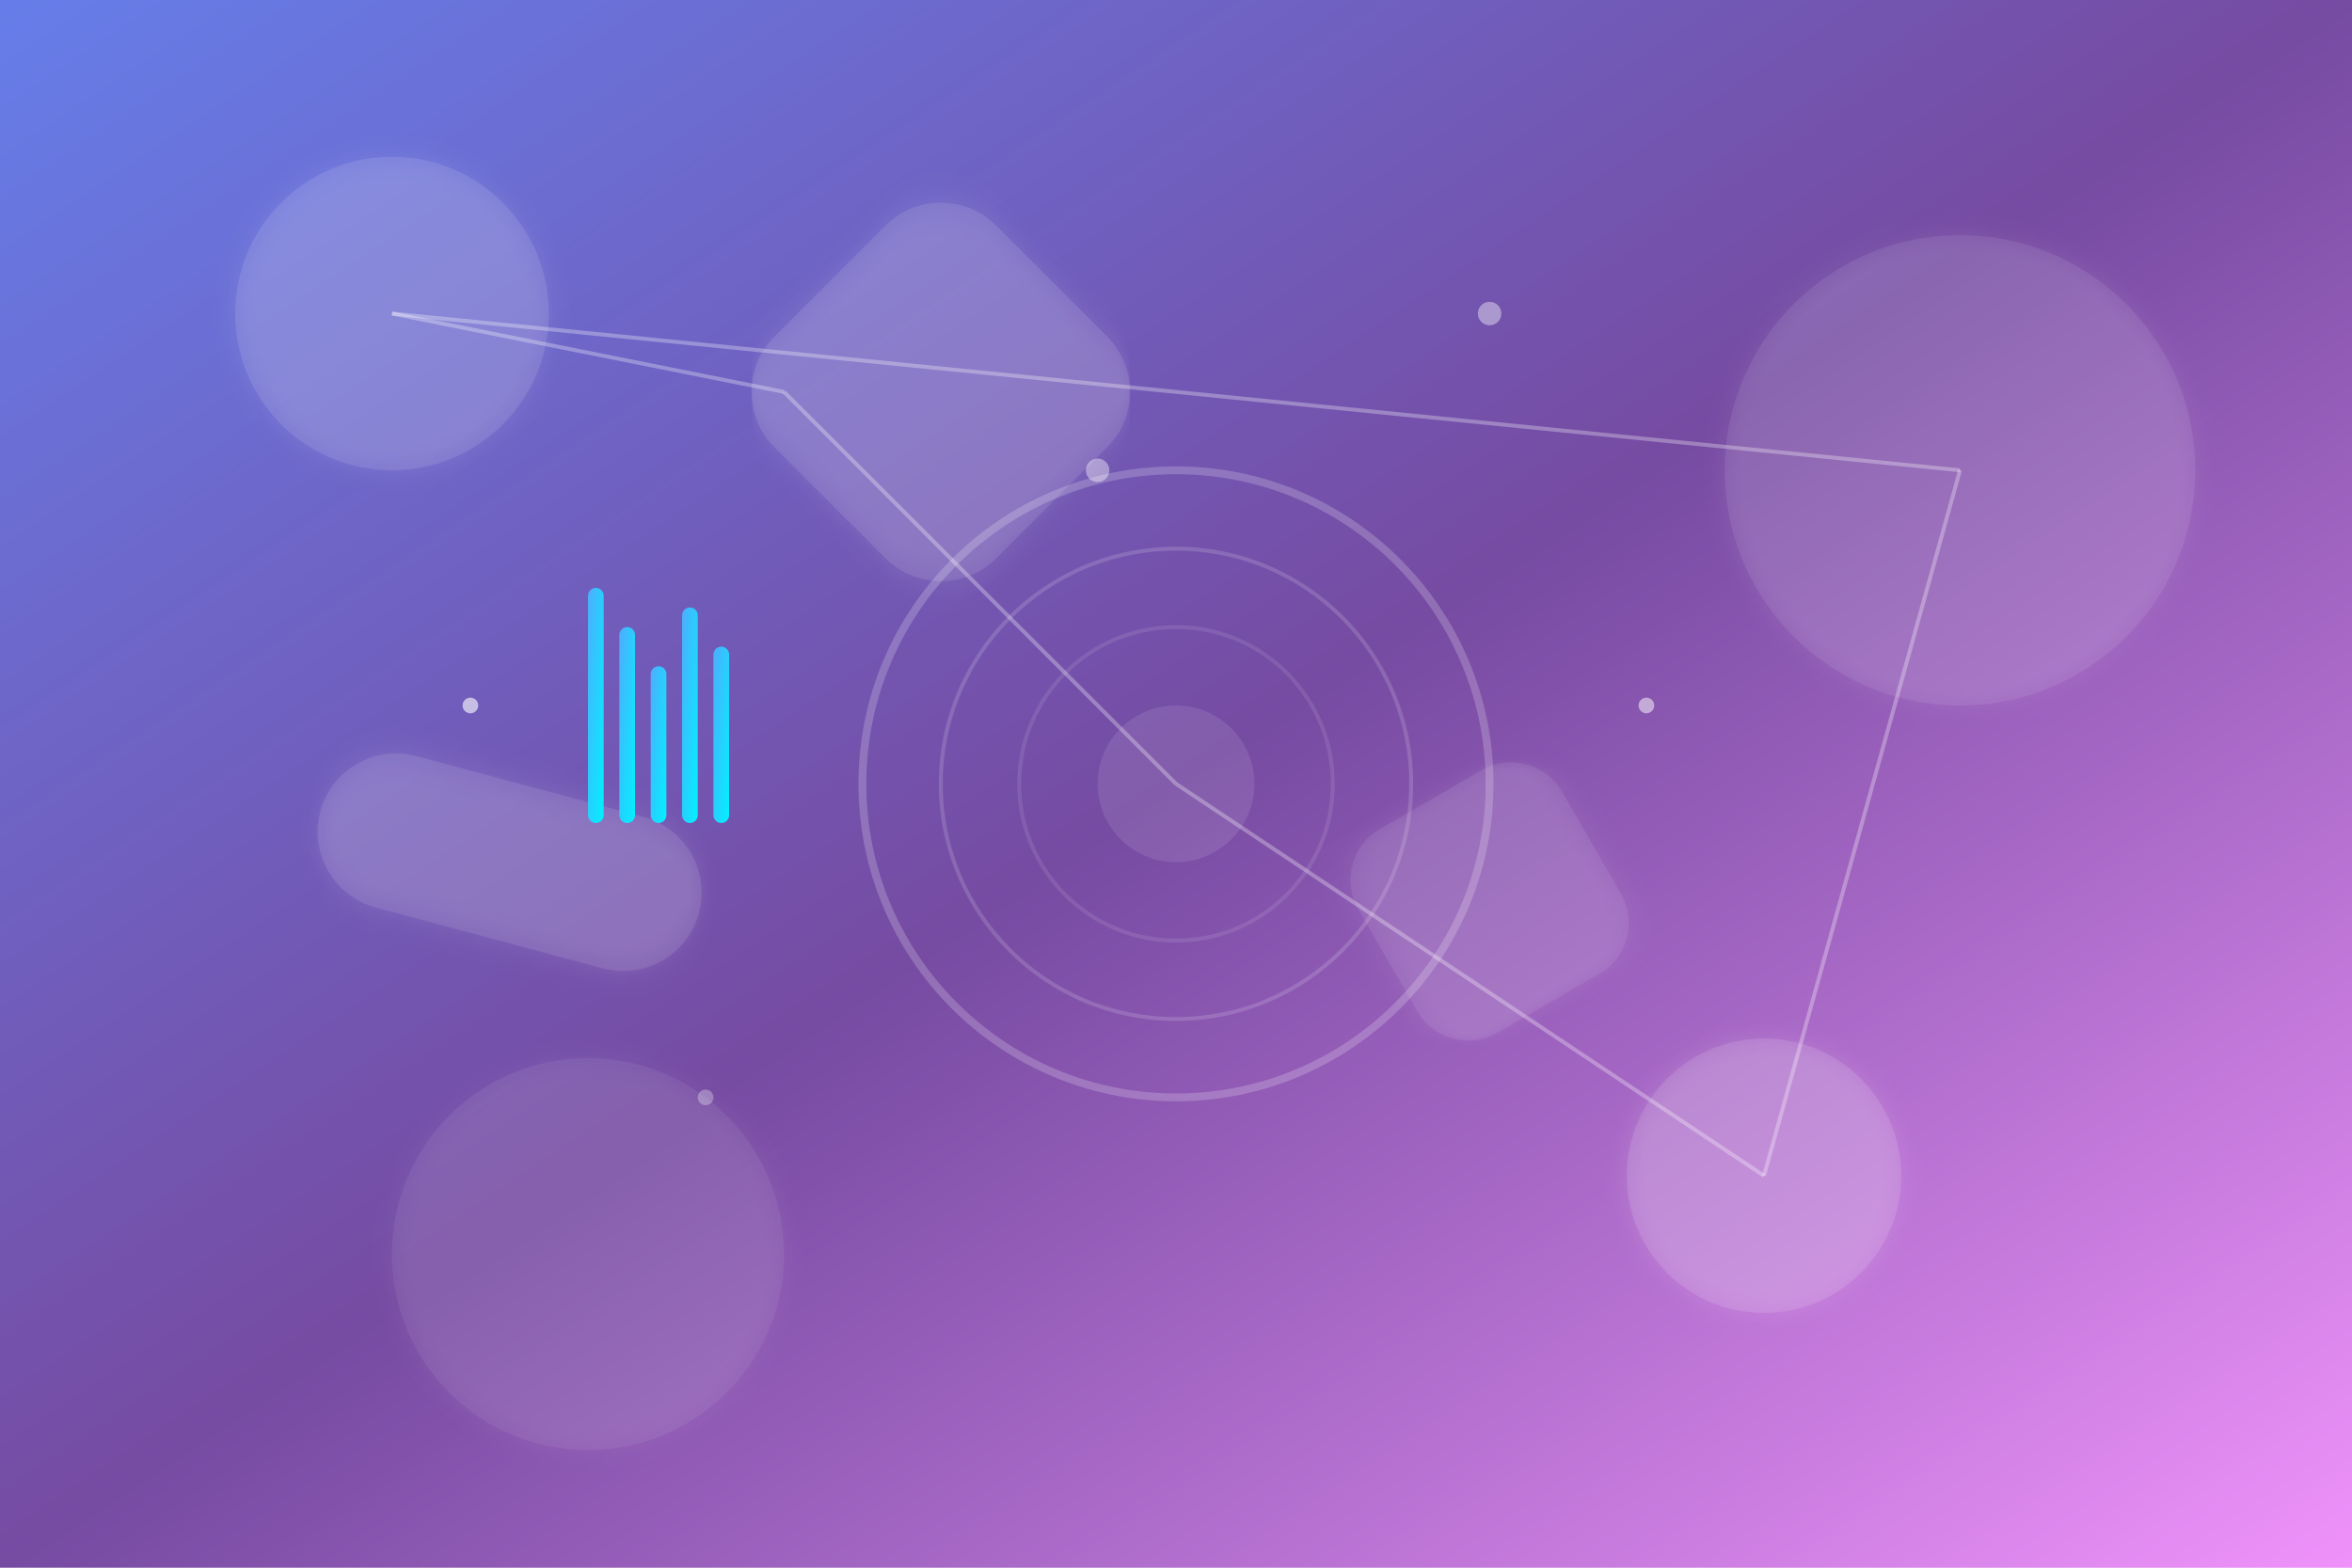
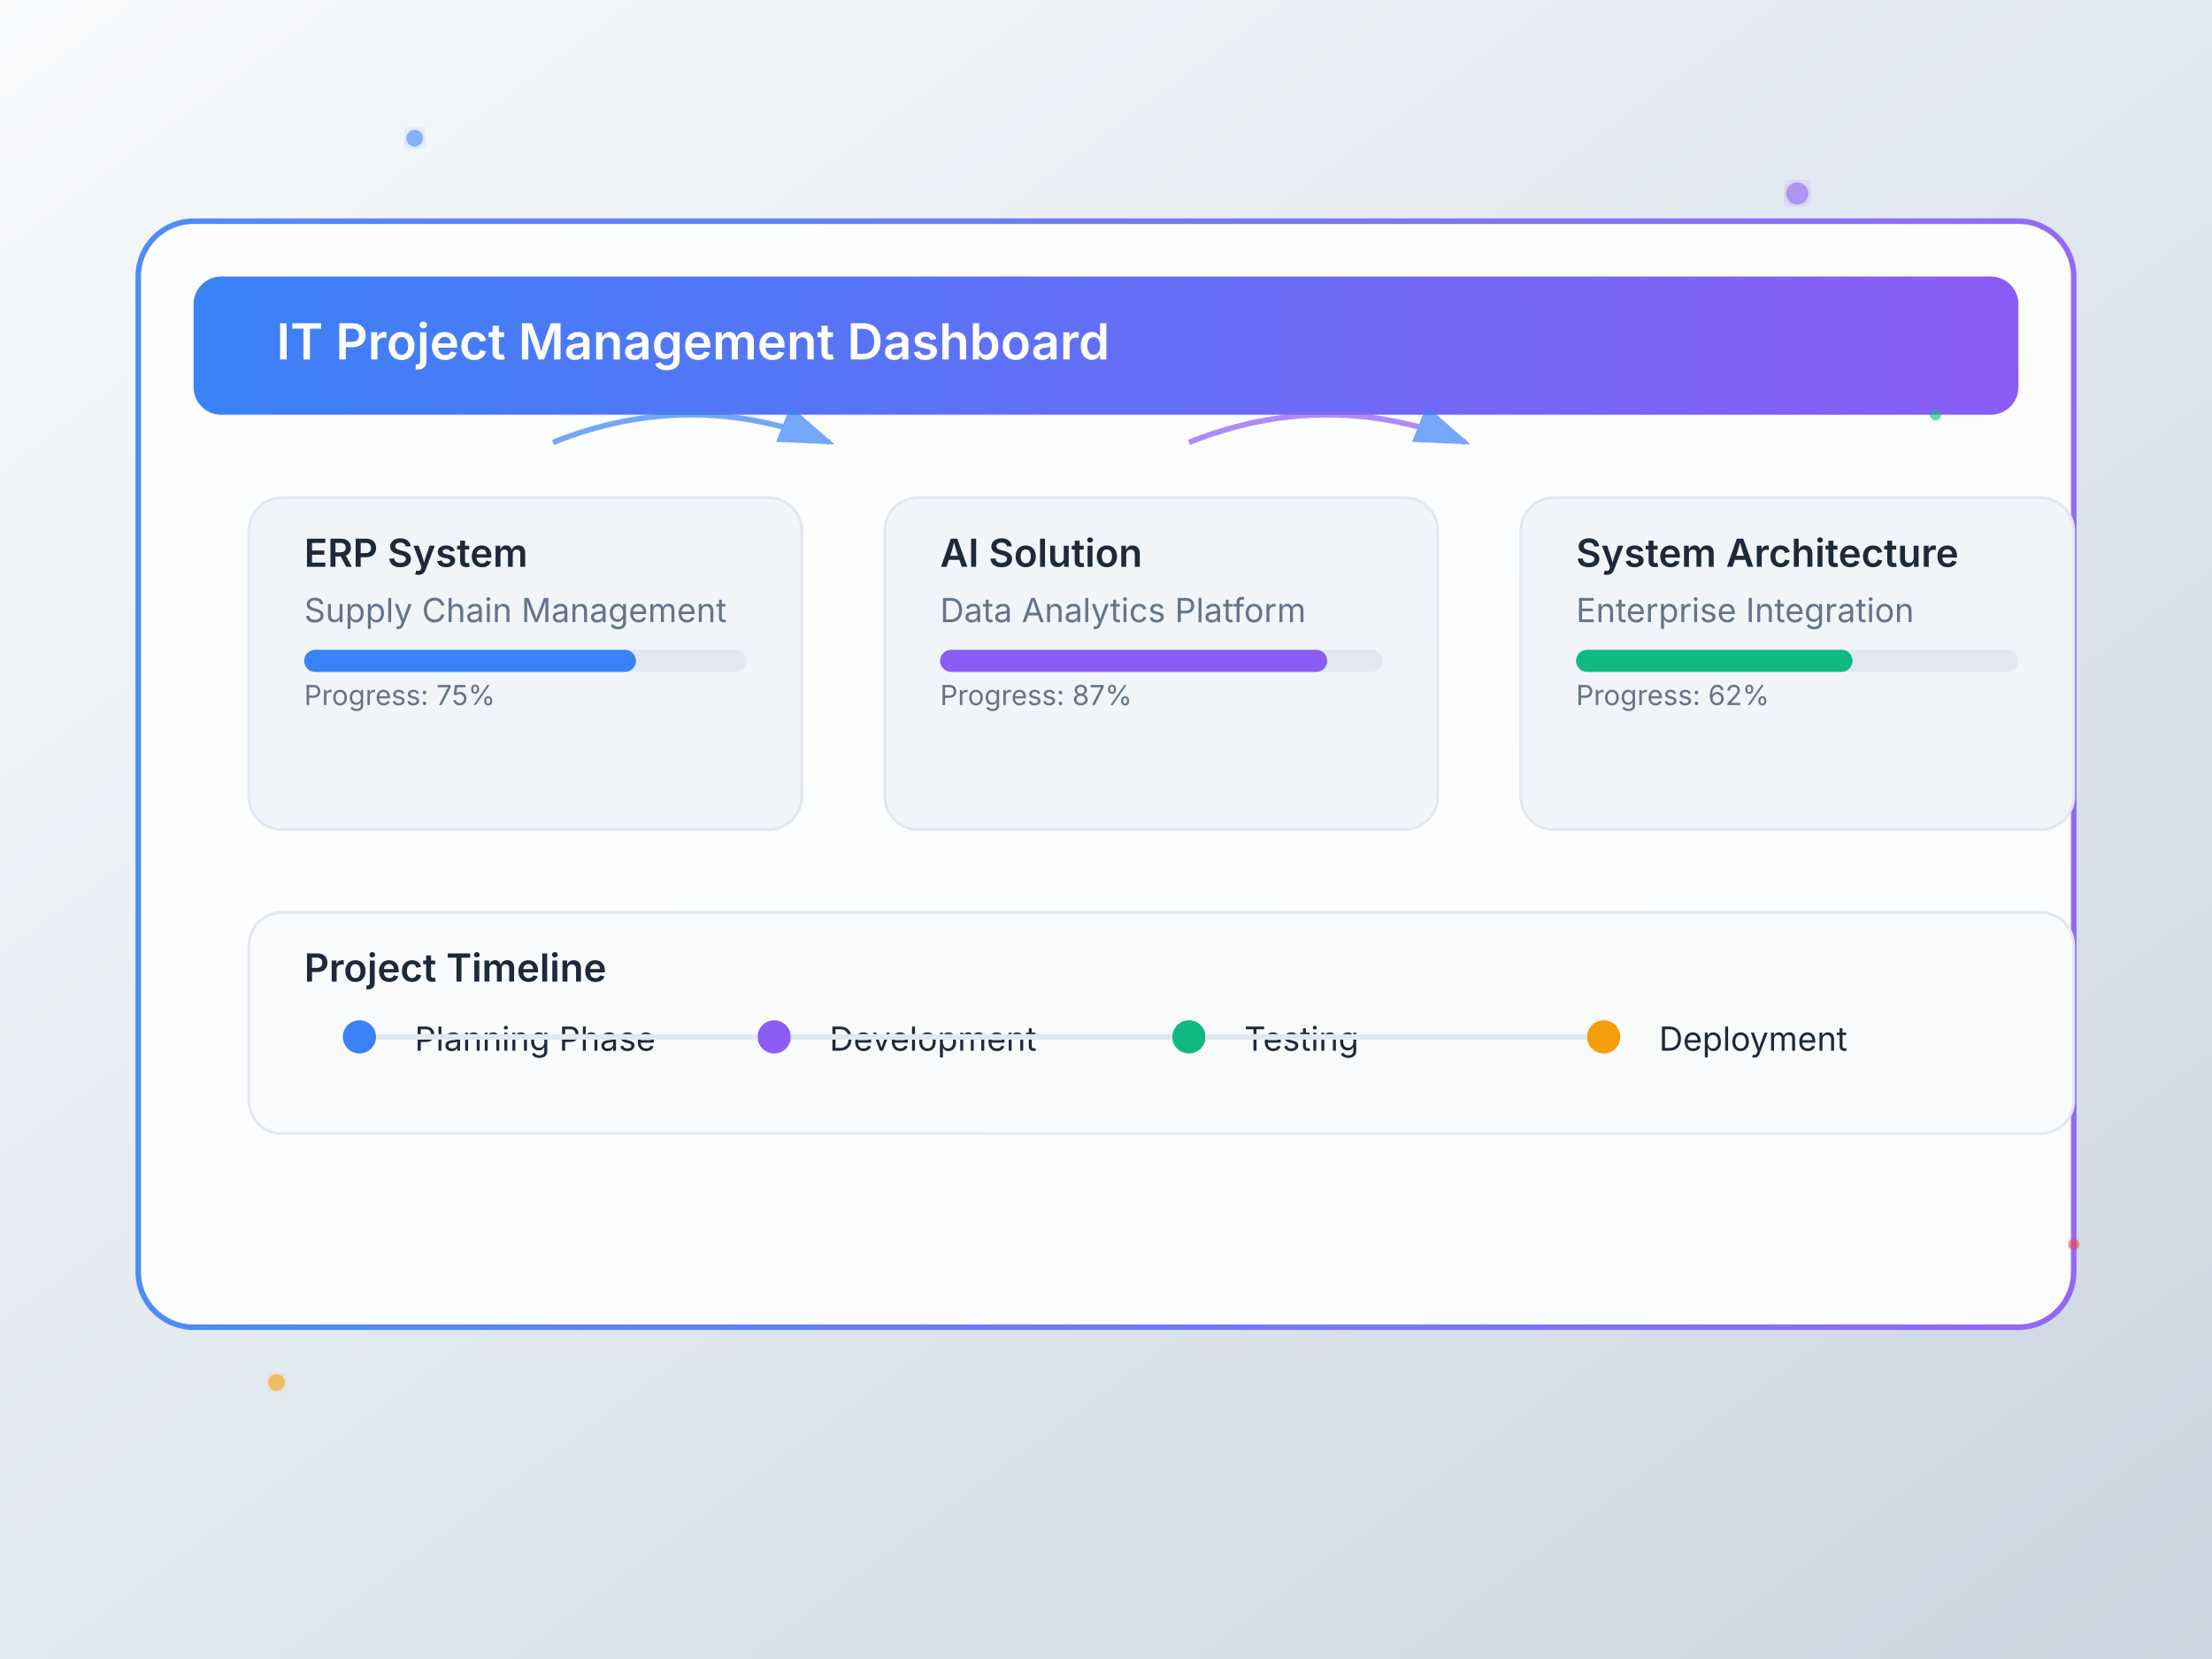
- <svg xmlns="http://www.w3.org/2000/svg" width="600" height="400" viewBox="0 0 600 400" fill="none">
+ <svg xmlns="http://www.w3.org/2000/svg" width="800" height="600" viewBox="0 0 800 600">
  <defs>
    <linearGradient id="heroGradient" x1="0%" y1="0%" x2="100%" y2="100%">
-       <stop offset="0%" style="stop-color:#667eea;stop-opacity:1" />
-       <stop offset="50%" style="stop-color:#764ba2;stop-opacity:1" />
-       <stop offset="100%" style="stop-color:#f093fb;stop-opacity:1" />
+       <stop offset="0%" style="stop-color:#f8fafc;stop-opacity:1" />
+       <stop offset="50%" style="stop-color:#e2e8f0;stop-opacity:1" />
+       <stop offset="100%" style="stop-color:#cbd5e1;stop-opacity:1" />
    </linearGradient>
-     <linearGradient id="accentGradient" x1="0%" y1="0%" x2="100%" y2="100%">
-       <stop offset="0%" style="stop-color:#4facfe;stop-opacity:1" />
-       <stop offset="100%" style="stop-color:#00f2fe;stop-opacity:1" />
+     <linearGradient id="accentGradient" x1="0%" y1="0%" x2="100%" y2="0%">
+       <stop offset="0%" style="stop-color:#3b82f6;stop-opacity:1" />
+       <stop offset="100%" style="stop-color:#8b5cf6;stop-opacity:1" />
    </linearGradient>
    <filter id="glow">
      <feGaussianBlur stdDeviation="3" result="coloredBlur" />
      <feMerge>
        <feMergeNode in="coloredBlur" />
        <feMergeNode in="SourceGraphic" />
      </feMerge>
    </filter>
  </defs>
-   <rect width="600" height="400" fill="url(#heroGradient)" />
-   <circle cx="100" cy="80" r="40" fill="rgba(255,255,255,0.1)" filter="url(#glow)" />
-   <circle cx="500" cy="120" r="60" fill="rgba(255,255,255,0.08)" filter="url(#glow)" />
-   <circle cx="450" cy="300" r="35" fill="rgba(255,255,255,0.12)" filter="url(#glow)" />
-   <circle cx="150" cy="320" r="50" fill="rgba(255,255,255,0.06)" filter="url(#glow)" />
-   <rect x="200" y="60" width="80" height="80" rx="20" fill="rgba(255,255,255,0.1)" transform="rotate(45 240 100)" filter="url(#glow)" />
-   <rect x="350" y="200" width="60" height="60" rx="15" fill="rgba(255,255,255,0.08)" transform="rotate(-30 380 230)" filter="url(#glow)" />
-   <rect x="80" y="200" width="100" height="40" rx="20" fill="rgba(255,255,255,0.1)" transform="rotate(15 130 220)" filter="url(#glow)" />
-   <g transform="translate(300, 200)">
-     <circle cx="0" cy="0" r="80" fill="none" stroke="rgba(255,255,255,0.2)" stroke-width="2" />
-     <circle cx="0" cy="0" r="60" fill="none" stroke="rgba(255,255,255,0.15)" stroke-width="1" />
-     <circle cx="0" cy="0" r="40" fill="none" stroke="rgba(255,255,255,0.1)" stroke-width="1" />
-     <circle cx="0" cy="0" r="20" fill="rgba(255,255,255,0.1)" />
-   </g>
-   <g transform="translate(150, 150)">
-     <rect x="0" y="0" width="4" height="60" fill="url(#accentGradient)" rx="2" />
-     <rect x="8" y="10" width="4" height="50" fill="url(#accentGradient)" rx="2" />
-     <rect x="16" y="20" width="4" height="40" fill="url(#accentGradient)" rx="2" />
-     <rect x="24" y="5" width="4" height="55" fill="url(#accentGradient)" rx="2" />
-     <rect x="32" y="15" width="4" height="45" fill="url(#accentGradient)" rx="2" />
-   </g>
-   <g stroke="rgba(255,255,255,0.3)" stroke-width="1" fill="none">
-     <line x1="100" y1="80" x2="200" y2="100" />
-     <line x1="200" y1="100" x2="300" y2="200" />
-     <line x1="300" y1="200" x2="450" y2="300" />
-     <line x1="450" y1="300" x2="500" y2="120" />
-     <line x1="500" y1="120" x2="100" y2="80" />
-   </g>
-   <circle cx="120" cy="180" r="2" fill="rgba(255,255,255,0.6)" />
-   <circle cx="280" cy="120" r="3" fill="rgba(255,255,255,0.4)" />
-   <circle cx="420" cy="180" r="2" fill="rgba(255,255,255,0.5)" />
-   <circle cx="180" cy="280" r="2" fill="rgba(255,255,255,0.3)" />
-   <circle cx="380" cy="80" r="3" fill="rgba(255,255,255,0.4)" />
+   <rect width="800" height="600" fill="url(#heroGradient)" />
+   <rect x="50" y="80" width="700" height="400" rx="20" fill="white" stroke="url(#accentGradient)" stroke-width="2" opacity="0.9" />
+   <rect x="70" y="100" width="660" height="50" fill="url(#accentGradient)" rx="10" />
+   <text x="100" y="130" font-family="Inter, sans-serif" font-size="18" font-weight="600" fill="white">IT Project Management Dashboard</text>
+   <rect x="90" y="180" width="200" height="120" rx="12" fill="#f1f5f9" stroke="#e2e8f0" stroke-width="1" />
+   <text x="110" y="205" font-family="Inter, sans-serif" font-size="14" font-weight="600" fill="#1e293b">ERP System</text>
+   <text x="110" y="225" font-family="Inter, sans-serif" font-size="12" fill="#64748b">Supply Chain Management</text>
+   <rect x="110" y="235" width="160" height="8" rx="4" fill="#e2e8f0" />
+   <rect x="110" y="235" width="120" height="8" rx="4" fill="#3b82f6" />
+   <text x="110" y="255" font-family="Inter, sans-serif" font-size="10" fill="#64748b">Progress: 75%</text>
+   <rect x="320" y="180" width="200" height="120" rx="12" fill="#f1f5f9" stroke="#e2e8f0" stroke-width="1" />
+   <text x="340" y="205" font-family="Inter, sans-serif" font-size="14" font-weight="600" fill="#1e293b">AI Solution</text>
+   <text x="340" y="225" font-family="Inter, sans-serif" font-size="12" fill="#64748b">Data Analytics Platform</text>
+   <rect x="340" y="235" width="160" height="8" rx="4" fill="#e2e8f0" />
+   <rect x="340" y="235" width="140" height="8" rx="4" fill="#8b5cf6" />
+   <text x="340" y="255" font-family="Inter, sans-serif" font-size="10" fill="#64748b">Progress: 87%</text>
+   <rect x="550" y="180" width="200" height="120" rx="12" fill="#f1f5f9" stroke="#e2e8f0" stroke-width="1" />
+   <text x="570" y="205" font-family="Inter, sans-serif" font-size="14" font-weight="600" fill="#1e293b">System Architecture</text>
+   <text x="570" y="225" font-family="Inter, sans-serif" font-size="12" fill="#64748b">Enterprise Integration</text>
+   <rect x="570" y="235" width="160" height="8" rx="4" fill="#e2e8f0" />
+   <rect x="570" y="235" width="100" height="8" rx="4" fill="#10b981" />
+   <text x="570" y="255" font-family="Inter, sans-serif" font-size="10" fill="#64748b">Progress: 62%</text>
+   <rect x="90" y="330" width="660" height="80" rx="12" fill="#f8fafc" stroke="#e2e8f0" stroke-width="1" />
+   <text x="110" y="355" font-family="Inter, sans-serif" font-size="14" font-weight="600" fill="#1e293b">Project Timeline</text>
+   <circle cx="130" cy="375" r="6" fill="#3b82f6" />
+   <text x="150" y="380" font-family="Inter, sans-serif" font-size="12" fill="#1e293b">Planning Phase</text>
+   <circle cx="280" cy="375" r="6" fill="#8b5cf6" />
+   <text x="300" y="380" font-family="Inter, sans-serif" font-size="12" fill="#1e293b">Development</text>
+   <circle cx="430" cy="375" r="6" fill="#10b981" />
+   <text x="450" y="380" font-family="Inter, sans-serif" font-size="12" fill="#1e293b">Testing</text>
+   <circle cx="580" cy="375" r="6" fill="#f59e0b" />
+   <text x="600" y="380" font-family="Inter, sans-serif" font-size="12" fill="#1e293b">Deployment</text>
+   <line x1="136" y1="375" x2="274" y2="375" stroke="#e2e8f0" stroke-width="2" />
+   <line x1="286" y1="375" x2="424" y2="375" stroke="#e2e8f0" stroke-width="2" />
+   <line x1="436" y1="375" x2="574" y2="375" stroke="#e2e8f0" stroke-width="2" />
+   <circle cx="150" cy="50" r="3" fill="#3b82f6" opacity="0.6" filter="url(#glow)" />
+   <circle cx="650" cy="70" r="4" fill="#8b5cf6" opacity="0.6" filter="url(#glow)" />
+   <circle cx="700" cy="150" r="2" fill="#10b981" opacity="0.6" filter="url(#glow)" />
+   <circle cx="100" cy="500" r="3" fill="#f59e0b" opacity="0.6" filter="url(#glow)" />
+   <circle cx="750" cy="450" r="2" fill="#ef4444" opacity="0.6" filter="url(#glow)" />
+   <path d="M 200 160 Q 250 140 300 160" stroke="#3b82f6" stroke-width="2" fill="none" opacity="0.7" marker-end="url(#arrowhead)" />
+   <path d="M 430 160 Q 480 140 530 160" stroke="#8b5cf6" stroke-width="2" fill="none" opacity="0.7" marker-end="url(#arrowhead)" />
+   <defs>
+     <marker id="arrowhead" markerWidth="10" markerHeight="7" refX="9" refY="3.5" orient="auto">
+       <polygon points="0 0, 10 3.5, 0 7" fill="#3b82f6" />
+     </marker>
+   </defs>
</svg>
